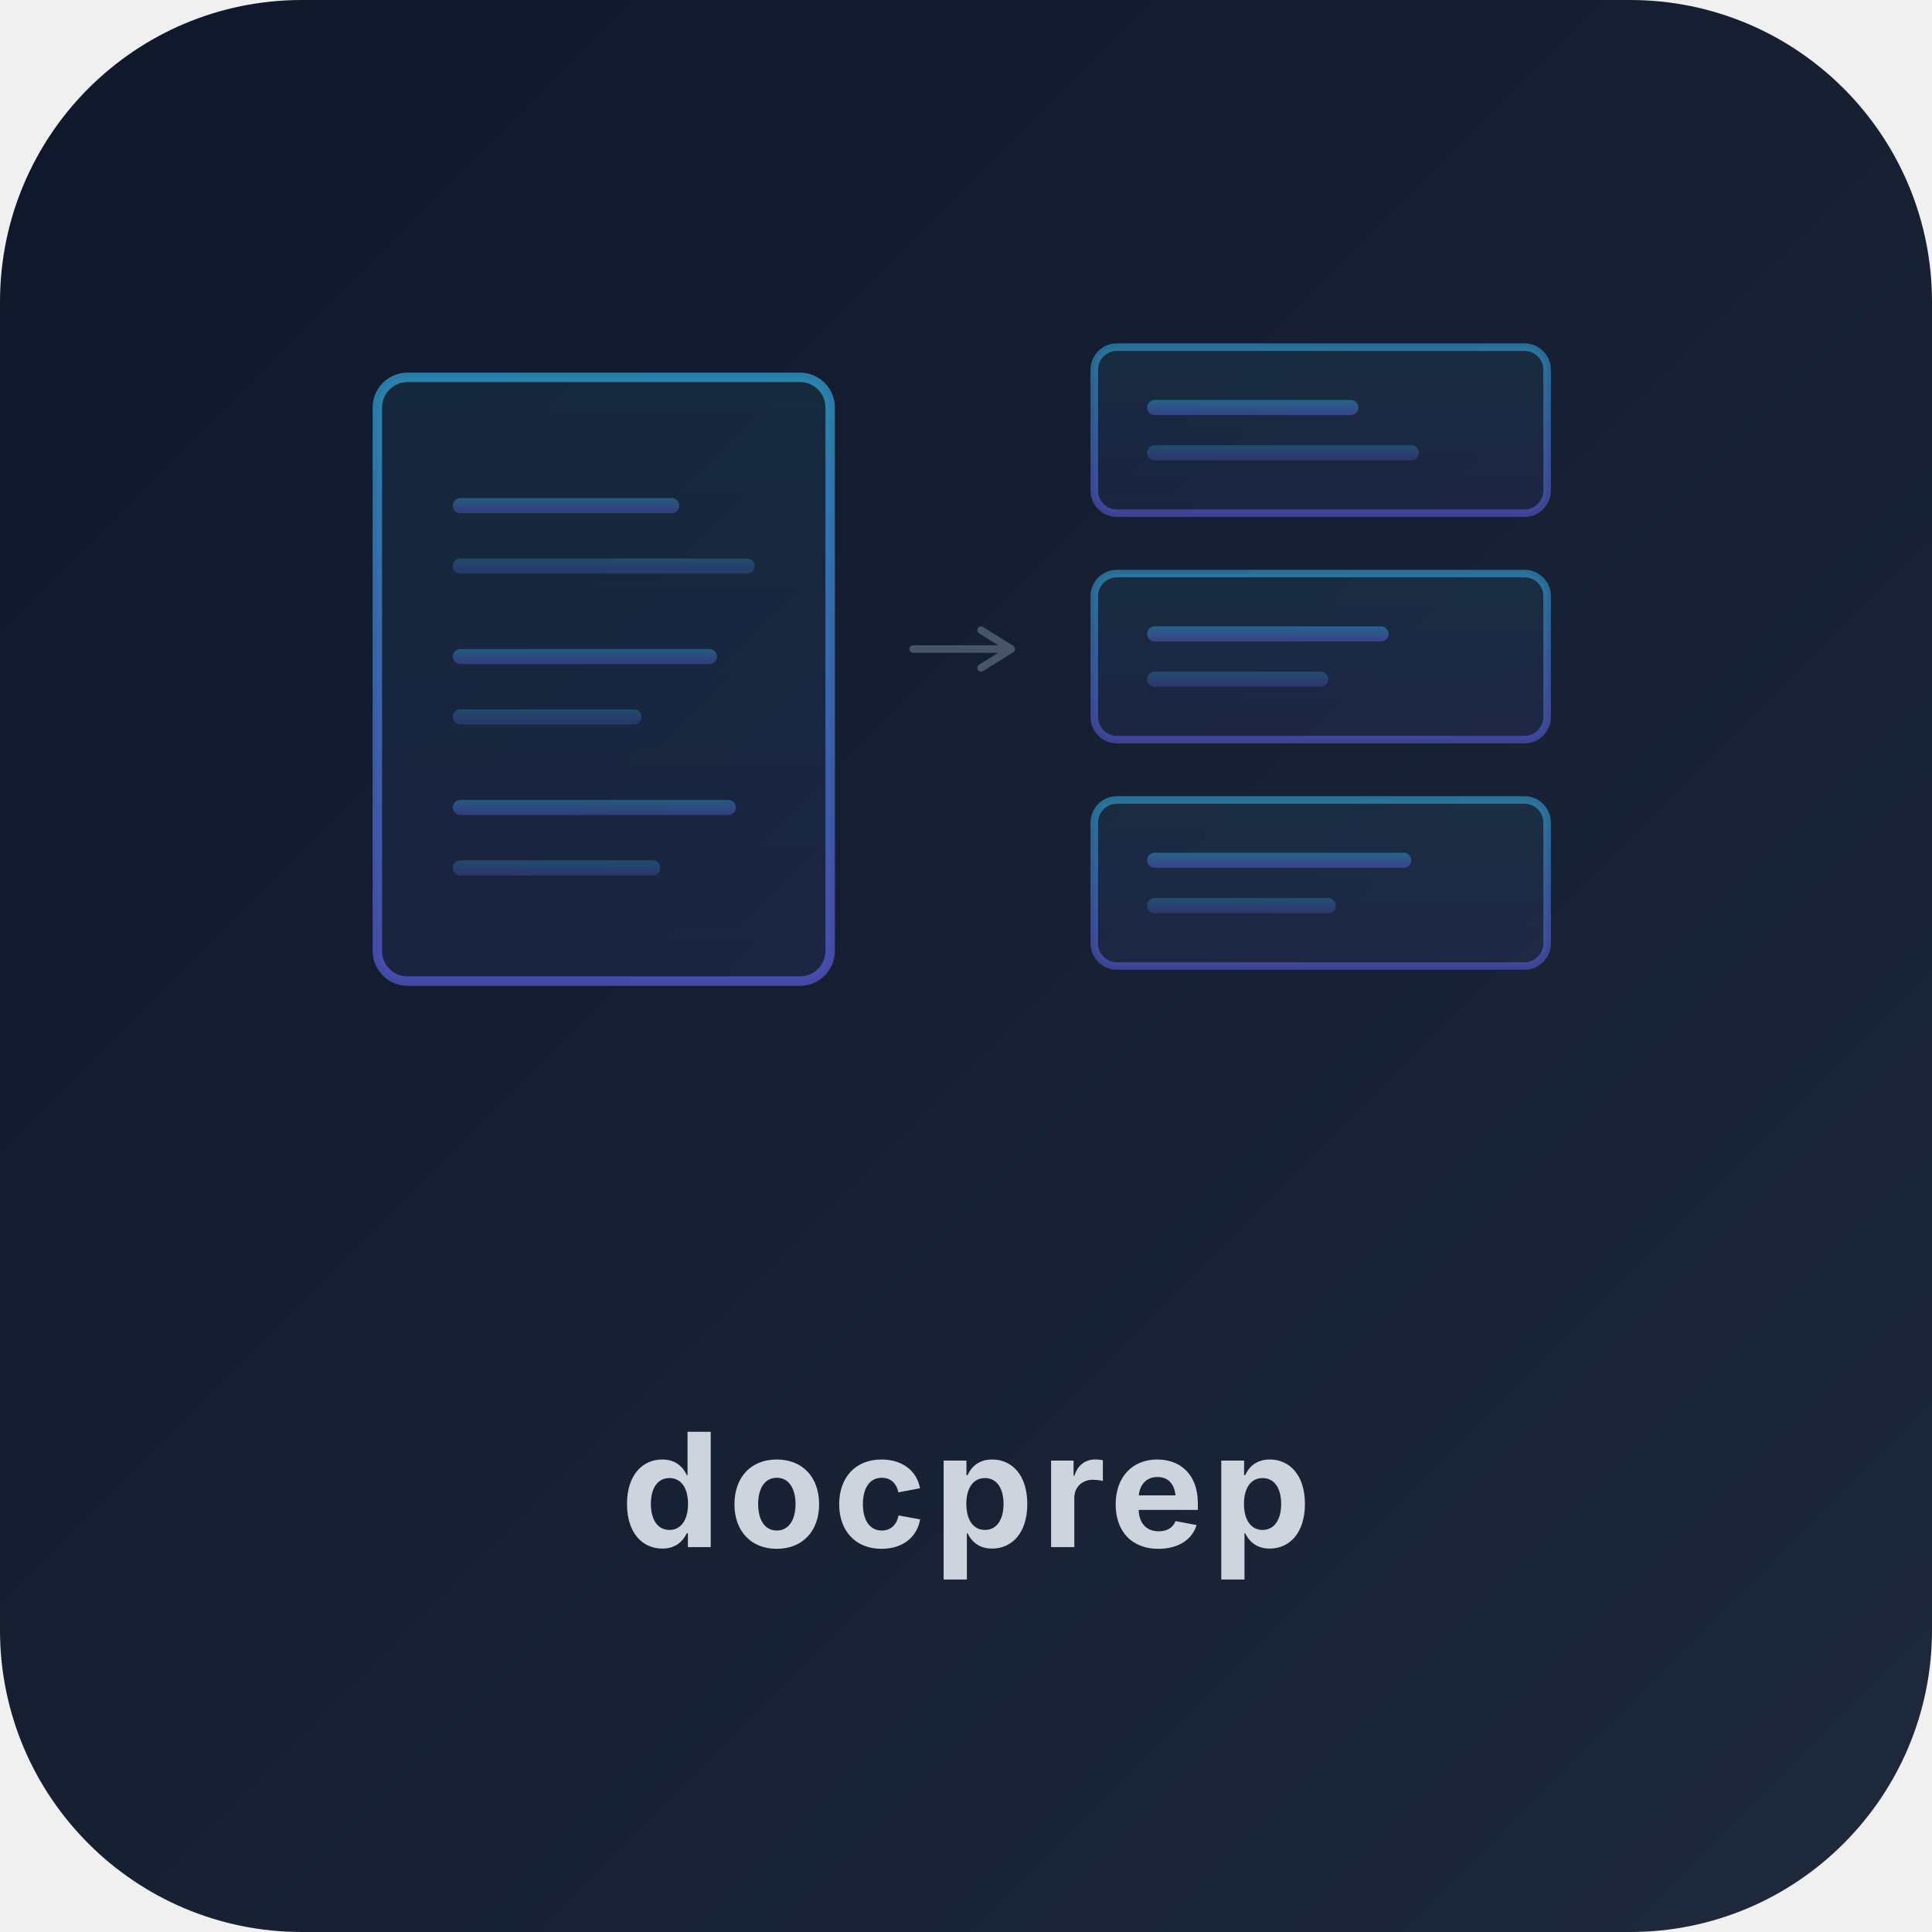
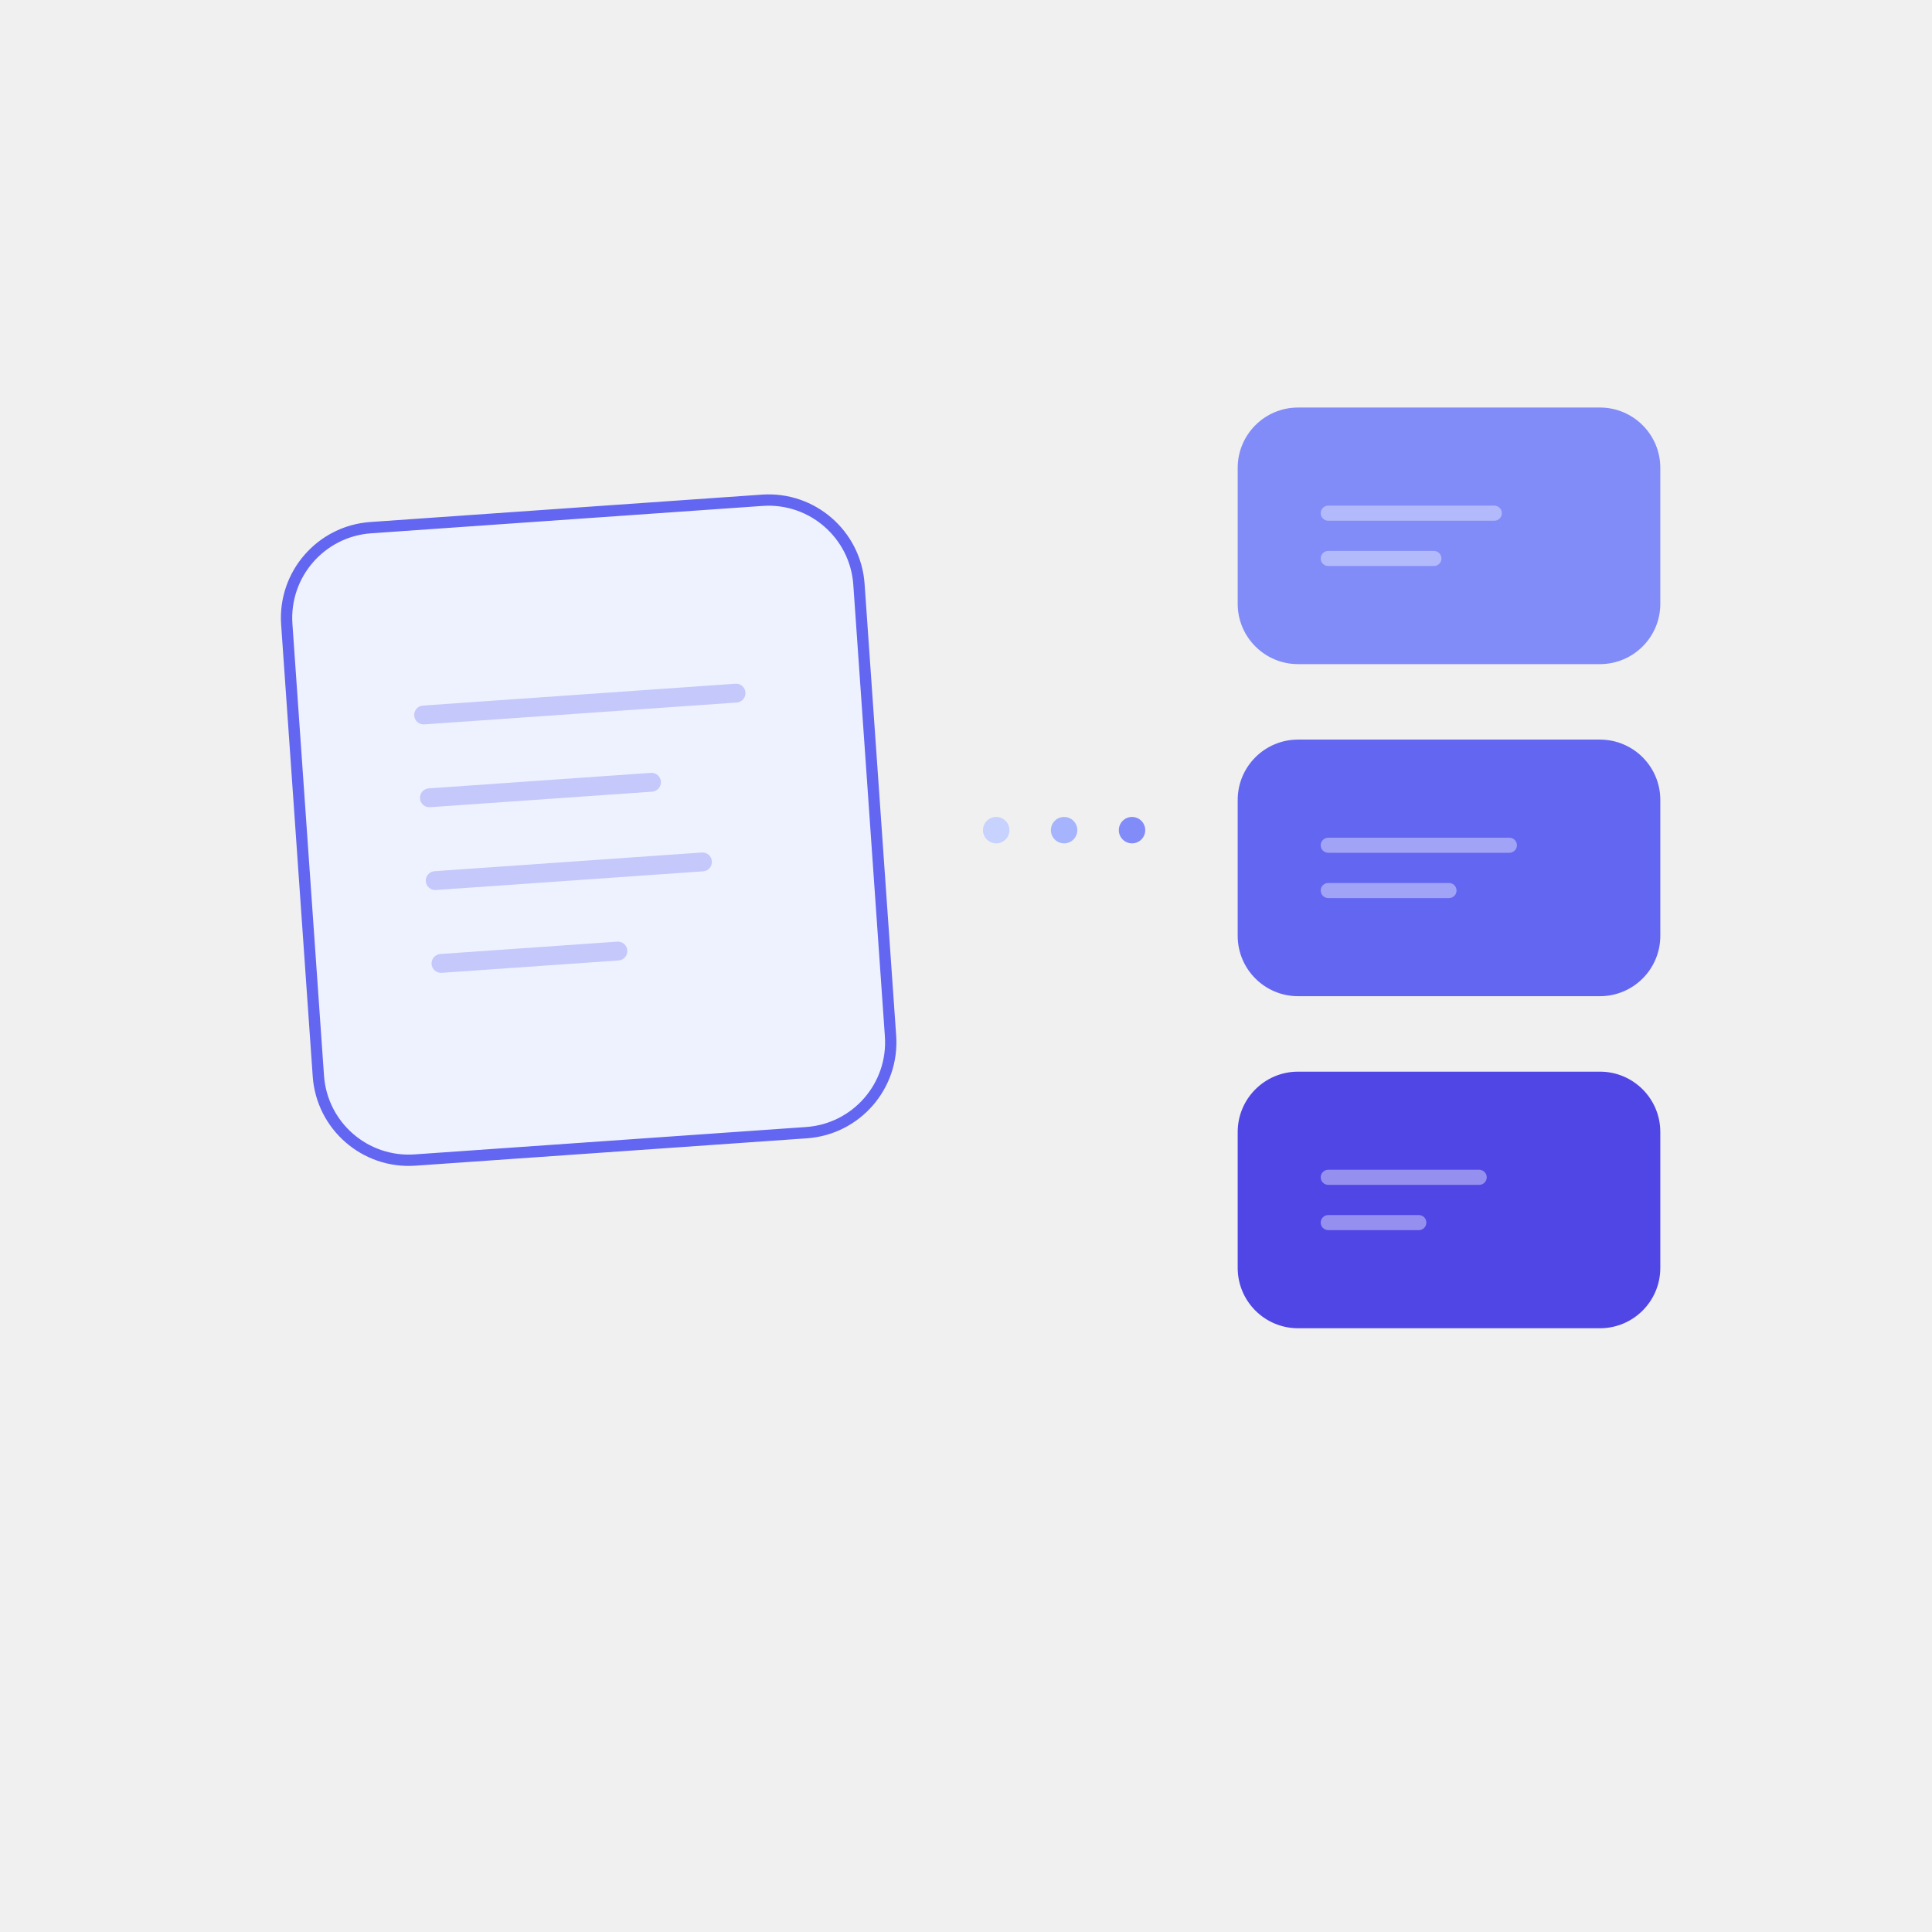
<svg xmlns="http://www.w3.org/2000/svg" viewBox="0 0 512 512" width="512" height="512">
-   <defs>
-     <linearGradient id="bg" x1="0%" y1="0%" x2="100%" y2="100%">
-       <stop offset="0%" stop-color="#0f172a" />
-       <stop offset="100%" stop-color="#1e293b" />
-     </linearGradient>
-     <linearGradient id="accent" x1="0%" y1="0%" x2="0%" y2="100%">
-       <stop offset="0%" stop-color="#38bdf8" />
-       <stop offset="100%" stop-color="#6366f1" />
-     </linearGradient>
-   </defs>
-   <rect width="512" height="512" rx="80" fill="url(#bg)" />
-   <g transform="translate(100, 100)">
-     <rect width="120" height="160" rx="8" fill="url(#accent)" opacity="0.08" />
-     <rect width="120" height="160" rx="8" fill="none" stroke="url(#accent)" stroke-width="2.5" opacity="0.6" />
-     <rect x="20" y="32" width="60" height="4" rx="2" fill="url(#accent)" opacity="0.35" />
-     <rect x="20" y="48" width="80" height="4" rx="2" fill="url(#accent)" opacity="0.25" />
-     <rect x="20" y="72" width="70" height="4" rx="2" fill="url(#accent)" opacity="0.35" />
-     <rect x="20" y="88" width="50" height="4" rx="2" fill="url(#accent)" opacity="0.25" />
-     <rect x="20" y="112" width="75" height="4" rx="2" fill="url(#accent)" opacity="0.35" />
-     <rect x="20" y="128" width="55" height="4" rx="2" fill="url(#accent)" opacity="0.25" />
+   <rect x="80" y="136" width="152" height="168" rx="24" fill="#eef2ff" stroke="#6366f1" stroke-width="3" transform="rotate(-4, 156, 220)" />
+   <g transform="rotate(-4, 156, 220)" opacity="0.3">
+     <rect x="112" y="184" width="88" height="5" rx="2.5" fill="#6366f1" />
+     <rect x="112" y="206" width="64" height="5" rx="2.5" fill="#6366f1" />
+     <rect x="112" y="228" width="76" height="5" rx="2.5" fill="#6366f1" />
+     <rect x="112" y="250" width="52" height="5" rx="2.5" fill="#6366f1" />
  </g>
-   <g transform="translate(242, 172)">
-     <line x1="0" y1="0" x2="24" y2="0" stroke="#475569" stroke-width="2" stroke-linecap="round" />
-     <polyline points="18,-5 26,0 18,5" fill="none" stroke="#475569" stroke-width="2" stroke-linecap="round" stroke-linejoin="round" />
+   <circle cx="264" cy="220" r="3.5" fill="#c7d2fe" />
+   <circle cx="282" cy="220" r="3.5" fill="#a5b4fc" />
+   <circle cx="300" cy="220" r="3.5" fill="#818cf8" />
+   <rect x="328" y="108" width="112" height="68" rx="16" fill="#818cf8" />
+   <rect x="328" y="196" width="112" height="68" rx="16" fill="#6366f1" />
+   <rect x="328" y="284" width="112" height="68" rx="16" fill="#4f46e5" />
+   <g opacity="0.4">
+     <rect x="350" y="134" width="48" height="4" rx="2" fill="#fff" />
+     <rect x="350" y="146" width="32" height="4" rx="2" fill="#fff" />
+     <rect x="350" y="222" width="52" height="4" rx="2" fill="#fff" />
+     <rect x="350" y="234" width="36" height="4" rx="2" fill="#fff" />
+     <rect x="350" y="310" width="44" height="4" rx="2" fill="#fff" />
+     <rect x="350" y="322" width="28" height="4" rx="2" fill="#fff" />
  </g>
-   <g transform="translate(290, 92)">
-     <rect width="120" height="44" rx="6" fill="url(#accent)" opacity="0.08" />
-     <rect width="120" height="44" rx="6" fill="none" stroke="url(#accent)" stroke-width="2" opacity="0.5" />
-     <rect x="14" y="14" width="56" height="4" rx="2" fill="url(#accent)" opacity="0.4" />
-     <rect x="14" y="26" width="72" height="4" rx="2" fill="url(#accent)" opacity="0.25" />
-   </g>
-   <g transform="translate(290, 152)">
-     <rect width="120" height="44" rx="6" fill="url(#accent)" opacity="0.08" />
-     <rect width="120" height="44" rx="6" fill="none" stroke="url(#accent)" stroke-width="2" opacity="0.5" />
-     <rect x="14" y="14" width="64" height="4" rx="2" fill="url(#accent)" opacity="0.4" />
-     <rect x="14" y="26" width="48" height="4" rx="2" fill="url(#accent)" opacity="0.25" />
-   </g>
-   <g transform="translate(290, 212)">
-     <rect width="120" height="44" rx="6" fill="url(#accent)" opacity="0.08" />
-     <rect width="120" height="44" rx="6" fill="none" stroke="url(#accent)" stroke-width="2" opacity="0.5" />
-     <rect x="14" y="14" width="70" height="4" rx="2" fill="url(#accent)" opacity="0.4" />
-     <rect x="14" y="26" width="50" height="4" rx="2" fill="url(#accent)" opacity="0.25" />
-   </g>
-   <text x="256" y="410" text-anchor="middle" font-family="system-ui, -apple-system, 'Segoe UI', sans-serif" font-weight="700" font-size="42" fill="#e2e8f0" letter-spacing="2" opacity="0.9">docprep</text>
</svg>
